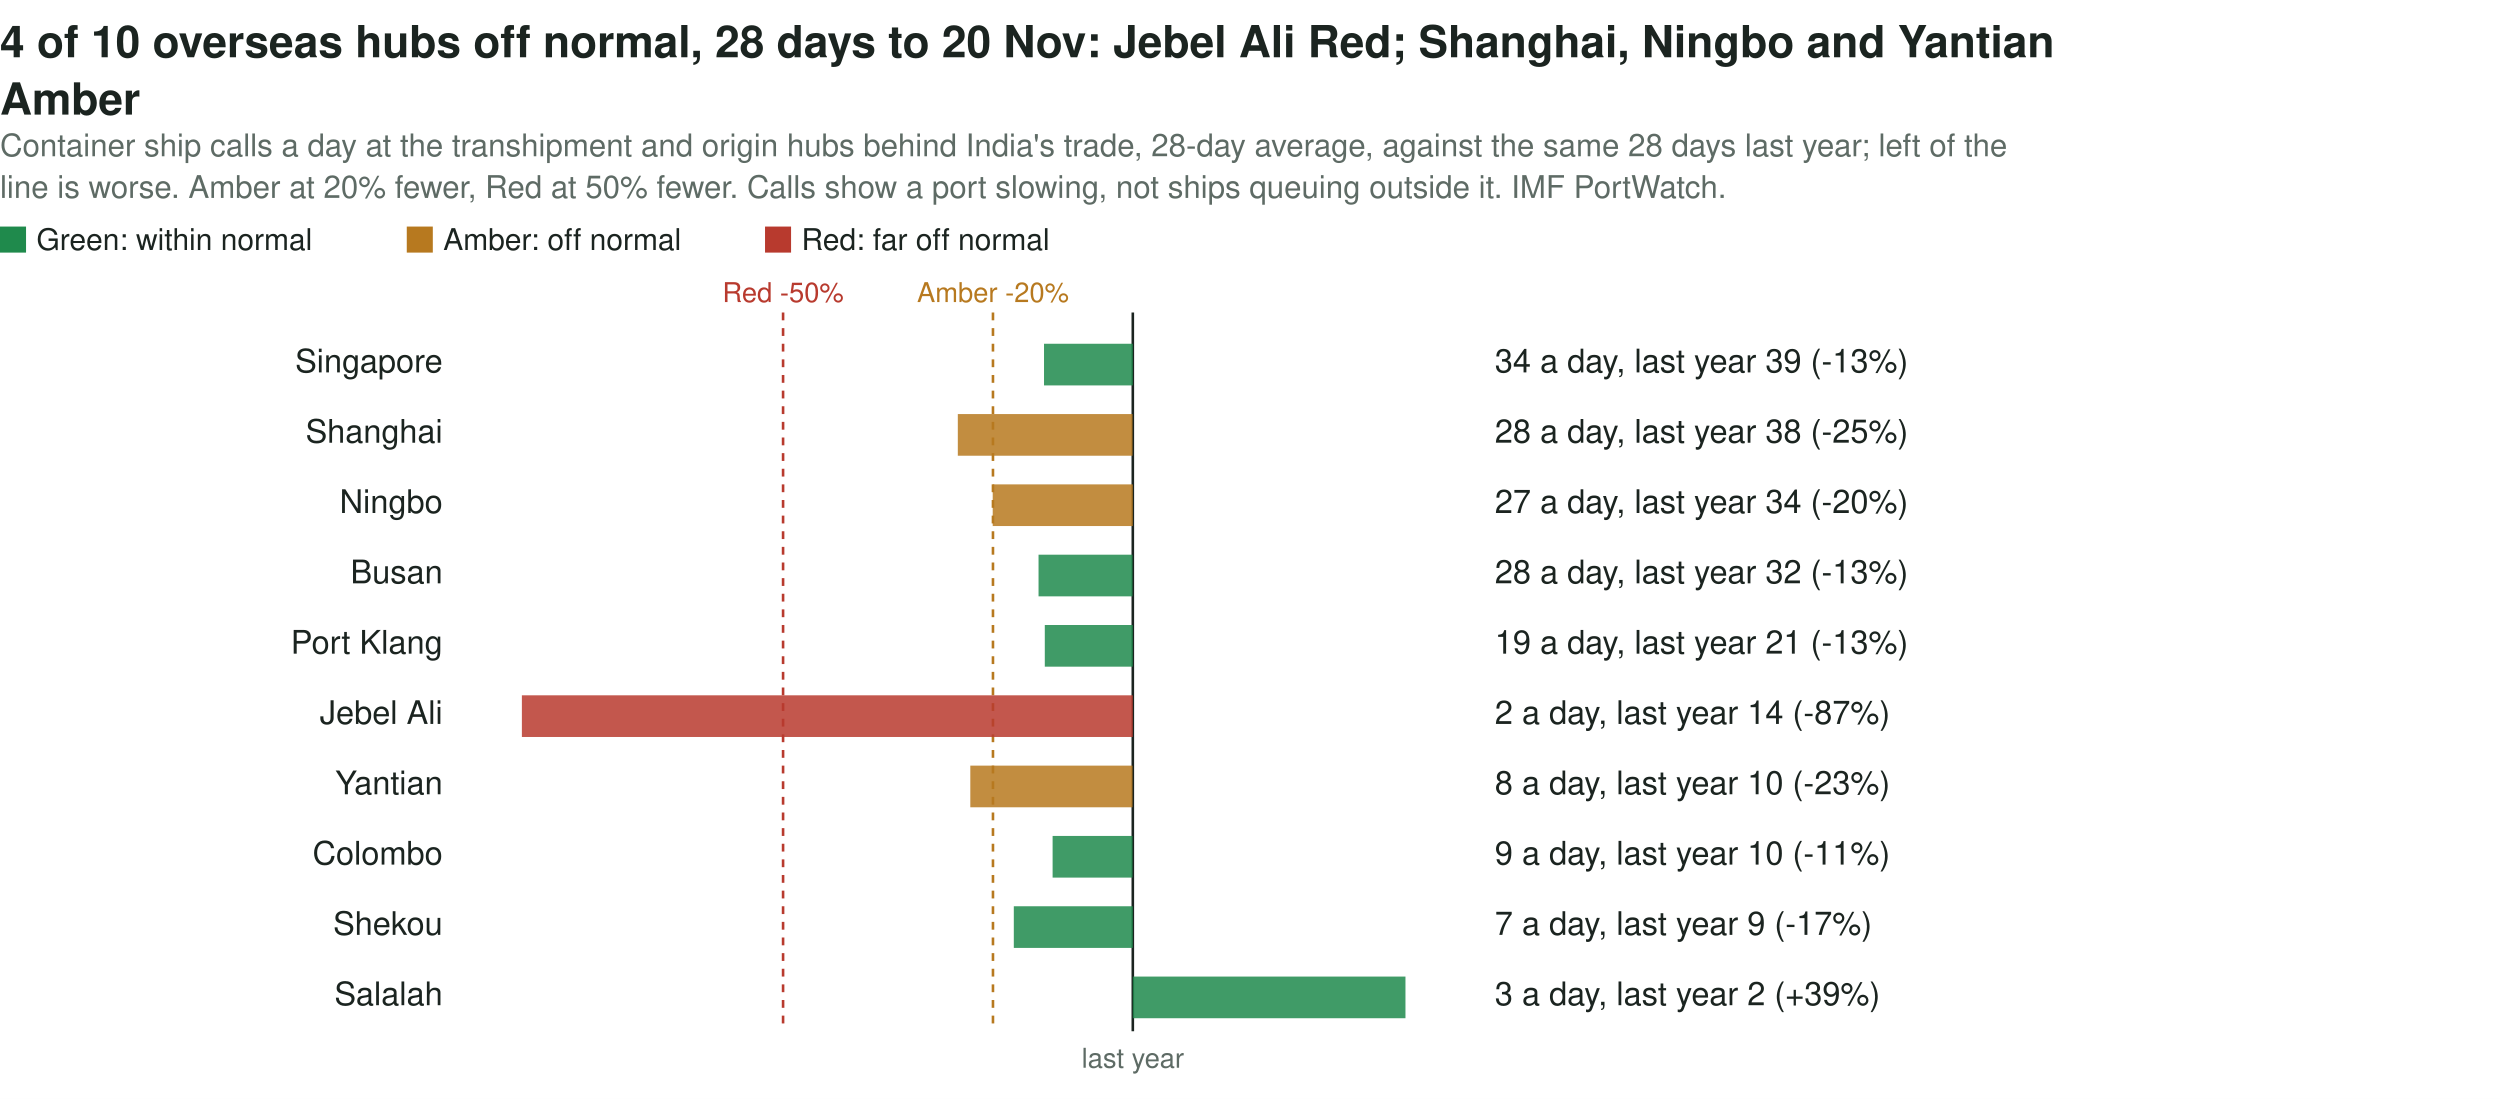
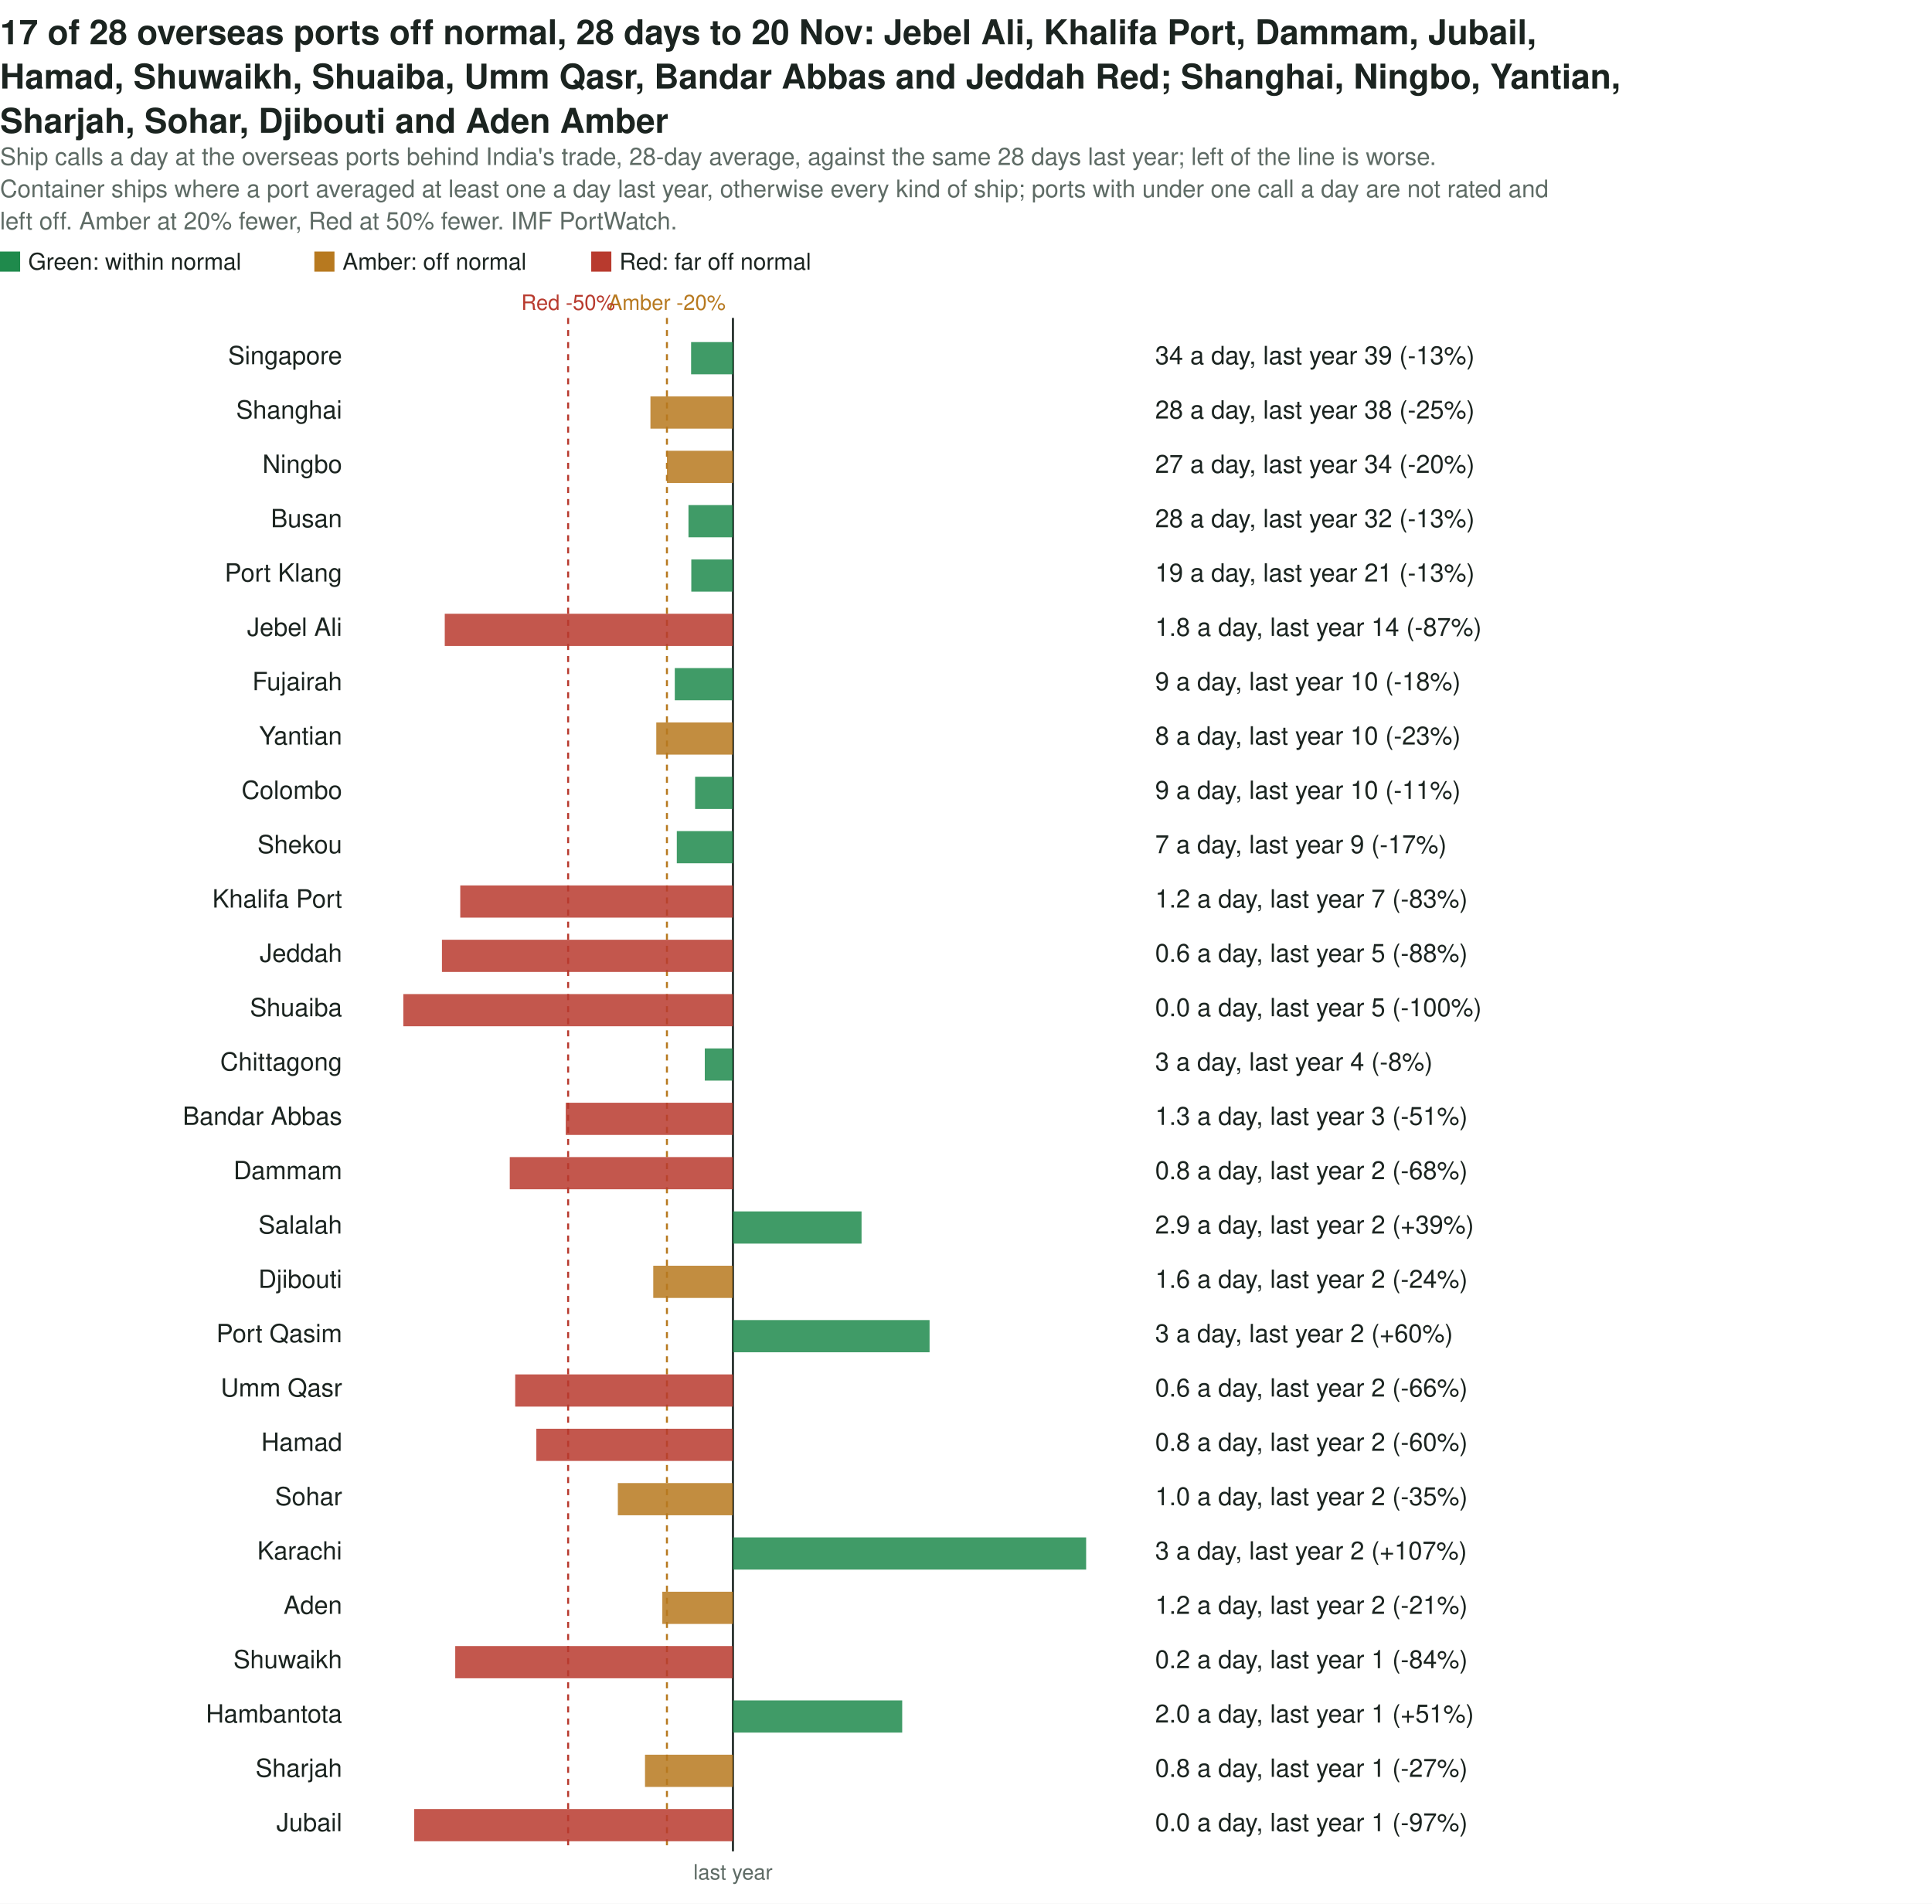
- <svg xmlns="http://www.w3.org/2000/svg" width="960" height="422" viewBox="0 0 960 422">
+ <svg xmlns="http://www.w3.org/2000/svg" width="960" height="946" viewBox="0 0 960 946">
  <rect width="100%" height="100%" fill="#fff" />
-   <text x="0" y="22" font-family="IBM Plex Sans,Helvetica,Arial,sans-serif" font-size="17" font-weight="700" fill="#1B2420">4 of 10 overseas hubs off normal, 28 days to 20 Nov: Jebel Ali Red; Shanghai, Ningbo and Yantian</text>
-   <text x="0" y="44" font-family="IBM Plex Sans,Helvetica,Arial,sans-serif" font-size="17" font-weight="700" fill="#1B2420">Amber</text>
-   <text x="0" y="60" font-family="IBM Plex Sans,Helvetica,Arial,sans-serif" font-size="12" fill="#5E6B65">Container ship calls a day at the transhipment and origin hubs behind India's trade, 28-day average, against the same 28 days last year; left of the</text>
-   <text x="0" y="76" font-family="IBM Plex Sans,Helvetica,Arial,sans-serif" font-size="12" fill="#5E6B65">line is worse. Amber at 20% fewer, Red at 50% fewer. Calls show a port slowing, not ships queuing outside it. IMF PortWatch.</text>
-   <rect x="0" y="87" width="10" height="10" fill="#1F8A4C" />
-   <text x="14" y="96" font-family="IBM Plex Sans,Helvetica,Arial,sans-serif" font-size="11.5" fill="#1B2420">Green: within normal</text>
-   <rect x="156.2" y="87" width="10" height="10" fill="#B7791F" />
-   <text x="170.2" y="96" font-family="IBM Plex Sans,Helvetica,Arial,sans-serif" font-size="11.5" fill="#1B2420">Amber: off normal</text>
-   <rect x="293.77" y="87" width="10" height="10" fill="#B83A2E" />
-   <text x="307.77" y="96" font-family="IBM Plex Sans,Helvetica,Arial,sans-serif" font-size="11.5" fill="#1B2420">Red: far off normal</text>
-   <line x1="381.3" y1="120" x2="381.3" y2="396" stroke="#B7791F" stroke-dasharray="3 3" />
-   <text x="381.3" y="116" text-anchor="middle" font-family="IBM Plex Sans,Helvetica,Arial,sans-serif" font-size="10.5" fill="#B7791F">Amber -20%</text>
-   <line x1="300.7" y1="120" x2="300.7" y2="396" stroke="#B83A2E" stroke-dasharray="3 3" />
-   <text x="300.7" y="116" text-anchor="middle" font-family="IBM Plex Sans,Helvetica,Arial,sans-serif" font-size="10.5" fill="#B83A2E">Red -50%</text>
-   <line x1="435.0" y1="120" x2="435.0" y2="396" stroke="#1B2420" />
-   <text x="435.0" y="410" text-anchor="middle" font-family="IBM Plex Sans,Helvetica,Arial,sans-serif" font-size="10.5" fill="#5E6B65">last year</text>
-   <text x="170" y="143" text-anchor="end" font-family="IBM Plex Sans,Helvetica,Arial,sans-serif" font-size="12.5" fill="#1B2420">Singapore</text>
-   <rect x="400.9" y="132" width="34.1" height="16" fill="#1F8A4C" opacity=".85" />
-   <text x="574" y="143" font-family="IBM Plex Sans,Helvetica,Arial,sans-serif" font-size="12.5" fill="#1B2420">34 a day, last year 39 (-13%)</text>
-   <text x="170" y="170" text-anchor="end" font-family="IBM Plex Sans,Helvetica,Arial,sans-serif" font-size="12.5" fill="#1B2420">Shanghai</text>
-   <rect x="367.8" y="159" width="67.1" height="16" fill="#B7791F" opacity=".85" />
-   <text x="574" y="170" font-family="IBM Plex Sans,Helvetica,Arial,sans-serif" font-size="12.5" fill="#1B2420">28 a day, last year 38 (-25%)</text>
-   <text x="170" y="197" text-anchor="end" font-family="IBM Plex Sans,Helvetica,Arial,sans-serif" font-size="12.5" fill="#1B2420">Ningbo</text>
-   <rect x="381.2" y="186" width="53.8" height="16" fill="#B7791F" opacity=".85" />
-   <text x="574" y="197" font-family="IBM Plex Sans,Helvetica,Arial,sans-serif" font-size="12.5" fill="#1B2420">27 a day, last year 34 (-20%)</text>
-   <text x="170" y="224" text-anchor="end" font-family="IBM Plex Sans,Helvetica,Arial,sans-serif" font-size="12.5" fill="#1B2420">Busan</text>
-   <rect x="398.8" y="213" width="36.1" height="16" fill="#1F8A4C" opacity=".85" />
-   <text x="574" y="224" font-family="IBM Plex Sans,Helvetica,Arial,sans-serif" font-size="12.5" fill="#1B2420">28 a day, last year 32 (-13%)</text>
-   <text x="170" y="251" text-anchor="end" font-family="IBM Plex Sans,Helvetica,Arial,sans-serif" font-size="12.5" fill="#1B2420">Port Klang</text>
-   <rect x="401.2" y="240" width="33.8" height="16" fill="#1F8A4C" opacity=".85" />
-   <text x="574" y="251" font-family="IBM Plex Sans,Helvetica,Arial,sans-serif" font-size="12.5" fill="#1B2420">19 a day, last year 21 (-13%)</text>
-   <text x="170" y="278" text-anchor="end" font-family="IBM Plex Sans,Helvetica,Arial,sans-serif" font-size="12.5" fill="#1B2420">Jebel Ali</text>
-   <rect x="200.4" y="267" width="234.6" height="16" fill="#B83A2E" opacity=".85" />
-   <text x="574" y="278" font-family="IBM Plex Sans,Helvetica,Arial,sans-serif" font-size="12.5" fill="#1B2420">2 a day, last year 14 (-87%)</text>
-   <text x="170" y="305" text-anchor="end" font-family="IBM Plex Sans,Helvetica,Arial,sans-serif" font-size="12.5" fill="#1B2420">Yantian</text>
-   <rect x="372.6" y="294" width="62.3" height="16" fill="#B7791F" opacity=".85" />
-   <text x="574" y="305" font-family="IBM Plex Sans,Helvetica,Arial,sans-serif" font-size="12.5" fill="#1B2420">8 a day, last year 10 (-23%)</text>
-   <text x="170" y="332" text-anchor="end" font-family="IBM Plex Sans,Helvetica,Arial,sans-serif" font-size="12.5" fill="#1B2420">Colombo</text>
-   <rect x="404.2" y="321" width="30.7" height="16" fill="#1F8A4C" opacity=".85" />
-   <text x="574" y="332" font-family="IBM Plex Sans,Helvetica,Arial,sans-serif" font-size="12.5" fill="#1B2420">9 a day, last year 10 (-11%)</text>
-   <text x="170" y="359" text-anchor="end" font-family="IBM Plex Sans,Helvetica,Arial,sans-serif" font-size="12.5" fill="#1B2420">Shekou</text>
-   <rect x="389.3" y="348" width="45.7" height="16" fill="#1F8A4C" opacity=".85" />
-   <text x="574" y="359" font-family="IBM Plex Sans,Helvetica,Arial,sans-serif" font-size="12.5" fill="#1B2420">7 a day, last year 9 (-17%)</text>
-   <text x="170" y="386" text-anchor="end" font-family="IBM Plex Sans,Helvetica,Arial,sans-serif" font-size="12.5" fill="#1B2420">Salalah</text>
-   <rect x="435.0" y="375" width="104.7" height="16" fill="#1F8A4C" opacity=".85" />
-   <text x="574" y="386" font-family="IBM Plex Sans,Helvetica,Arial,sans-serif" font-size="12.5" fill="#1B2420">3 a day, last year 2 (+39%)</text>
+   <text x="0" y="22" font-family="IBM Plex Sans,Helvetica,Arial,sans-serif" font-size="17" font-weight="700" fill="#1B2420">17 of 28 overseas ports off normal, 28 days to 20 Nov: Jebel Ali, Khalifa Port, Dammam, Jubail,</text>
+   <text x="0" y="44" font-family="IBM Plex Sans,Helvetica,Arial,sans-serif" font-size="17" font-weight="700" fill="#1B2420">Hamad, Shuwaikh, Shuaiba, Umm Qasr, Bandar Abbas and Jeddah Red; Shanghai, Ningbo, Yantian,</text>
+   <text x="0" y="66" font-family="IBM Plex Sans,Helvetica,Arial,sans-serif" font-size="17" font-weight="700" fill="#1B2420">Sharjah, Sohar, Djibouti and Aden Amber</text>
+   <text x="0" y="82" font-family="IBM Plex Sans,Helvetica,Arial,sans-serif" font-size="12" fill="#5E6B65">Ship calls a day at the overseas ports behind India's trade, 28-day average, against the same 28 days last year; left of the line is worse.</text>
+   <text x="0" y="98" font-family="IBM Plex Sans,Helvetica,Arial,sans-serif" font-size="12" fill="#5E6B65">Container ships where a port averaged at least one a day last year, otherwise every kind of ship; ports with under one call a day are not rated and</text>
+   <text x="0" y="114" font-family="IBM Plex Sans,Helvetica,Arial,sans-serif" font-size="12" fill="#5E6B65">left off. Amber at 20% fewer, Red at 50% fewer. IMF PortWatch.</text>
+   <rect x="0" y="125" width="10" height="10" fill="#1F8A4C" />
+   <text x="14" y="134" font-family="IBM Plex Sans,Helvetica,Arial,sans-serif" font-size="11.5" fill="#1B2420">Green: within normal</text>
+   <rect x="156.2" y="125" width="10" height="10" fill="#B7791F" />
+   <text x="170.2" y="134" font-family="IBM Plex Sans,Helvetica,Arial,sans-serif" font-size="11.5" fill="#1B2420">Amber: off normal</text>
+   <rect x="293.77" y="125" width="10" height="10" fill="#B83A2E" />
+   <text x="307.77" y="134" font-family="IBM Plex Sans,Helvetica,Arial,sans-serif" font-size="11.5" fill="#1B2420">Red: far off normal</text>
+   <line x1="331.4" y1="158" x2="331.4" y2="920" stroke="#B7791F" stroke-dasharray="3 3" />
+   <text x="331.4" y="154" text-anchor="middle" font-family="IBM Plex Sans,Helvetica,Arial,sans-serif" font-size="10.5" fill="#B7791F">Amber -20%</text>
+   <line x1="282.3" y1="158" x2="282.3" y2="920" stroke="#B83A2E" stroke-dasharray="3 3" />
+   <text x="282.3" y="154" text-anchor="middle" font-family="IBM Plex Sans,Helvetica,Arial,sans-serif" font-size="10.5" fill="#B83A2E">Red -50%</text>
+   <line x1="364.2" y1="158" x2="364.2" y2="920" stroke="#1B2420" />
+   <text x="364.2" y="934" text-anchor="middle" font-family="IBM Plex Sans,Helvetica,Arial,sans-serif" font-size="10.5" fill="#5E6B65">last year</text>
+   <text x="170" y="181" text-anchor="end" font-family="IBM Plex Sans,Helvetica,Arial,sans-serif" font-size="12.5" fill="#1B2420">Singapore</text>
+   <rect x="343.4" y="170" width="20.8" height="16" fill="#1F8A4C" opacity=".85" />
+   <text x="574" y="181" font-family="IBM Plex Sans,Helvetica,Arial,sans-serif" font-size="12.5" fill="#1B2420">34 a day, last year 39 (-13%)</text>
+   <text x="170" y="208" text-anchor="end" font-family="IBM Plex Sans,Helvetica,Arial,sans-serif" font-size="12.5" fill="#1B2420">Shanghai</text>
+   <rect x="323.2" y="197" width="40.9" height="16" fill="#B7791F" opacity=".85" />
+   <text x="574" y="208" font-family="IBM Plex Sans,Helvetica,Arial,sans-serif" font-size="12.5" fill="#1B2420">28 a day, last year 38 (-25%)</text>
+   <text x="170" y="235" text-anchor="end" font-family="IBM Plex Sans,Helvetica,Arial,sans-serif" font-size="12.5" fill="#1B2420">Ningbo</text>
+   <rect x="331.4" y="224" width="32.8" height="16" fill="#B7791F" opacity=".85" />
+   <text x="574" y="235" font-family="IBM Plex Sans,Helvetica,Arial,sans-serif" font-size="12.5" fill="#1B2420">27 a day, last year 34 (-20%)</text>
+   <text x="170" y="262" text-anchor="end" font-family="IBM Plex Sans,Helvetica,Arial,sans-serif" font-size="12.5" fill="#1B2420">Busan</text>
+   <rect x="342.1" y="251" width="22.0" height="16" fill="#1F8A4C" opacity=".85" />
+   <text x="574" y="262" font-family="IBM Plex Sans,Helvetica,Arial,sans-serif" font-size="12.5" fill="#1B2420">28 a day, last year 32 (-13%)</text>
+   <text x="170" y="289" text-anchor="end" font-family="IBM Plex Sans,Helvetica,Arial,sans-serif" font-size="12.5" fill="#1B2420">Port Klang</text>
+   <rect x="343.5" y="278" width="20.6" height="16" fill="#1F8A4C" opacity=".85" />
+   <text x="574" y="289" font-family="IBM Plex Sans,Helvetica,Arial,sans-serif" font-size="12.5" fill="#1B2420">19 a day, last year 21 (-13%)</text>
+   <text x="170" y="316" text-anchor="end" font-family="IBM Plex Sans,Helvetica,Arial,sans-serif" font-size="12.5" fill="#1B2420">Jebel Ali</text>
+   <rect x="221.0" y="305" width="143.1" height="16" fill="#B83A2E" opacity=".85" />
+   <text x="574" y="316" font-family="IBM Plex Sans,Helvetica,Arial,sans-serif" font-size="12.5" fill="#1B2420">1.8 a day, last year 14 (-87%)</text>
+   <text x="170" y="343" text-anchor="end" font-family="IBM Plex Sans,Helvetica,Arial,sans-serif" font-size="12.5" fill="#1B2420">Fujairah</text>
+   <rect x="335.3" y="332" width="28.8" height="16" fill="#1F8A4C" opacity=".85" />
+   <text x="574" y="343" font-family="IBM Plex Sans,Helvetica,Arial,sans-serif" font-size="12.5" fill="#1B2420">9 a day, last year 10 (-18%)</text>
+   <text x="170" y="370" text-anchor="end" font-family="IBM Plex Sans,Helvetica,Arial,sans-serif" font-size="12.5" fill="#1B2420">Yantian</text>
+   <rect x="326.1" y="359" width="38.0" height="16" fill="#B7791F" opacity=".85" />
+   <text x="574" y="370" font-family="IBM Plex Sans,Helvetica,Arial,sans-serif" font-size="12.5" fill="#1B2420">8 a day, last year 10 (-23%)</text>
+   <text x="170" y="397" text-anchor="end" font-family="IBM Plex Sans,Helvetica,Arial,sans-serif" font-size="12.5" fill="#1B2420">Colombo</text>
+   <rect x="345.4" y="386" width="18.7" height="16" fill="#1F8A4C" opacity=".85" />
+   <text x="574" y="397" font-family="IBM Plex Sans,Helvetica,Arial,sans-serif" font-size="12.5" fill="#1B2420">9 a day, last year 10 (-11%)</text>
+   <text x="170" y="424" text-anchor="end" font-family="IBM Plex Sans,Helvetica,Arial,sans-serif" font-size="12.5" fill="#1B2420">Shekou</text>
+   <rect x="336.3" y="413" width="27.9" height="16" fill="#1F8A4C" opacity=".85" />
+   <text x="574" y="424" font-family="IBM Plex Sans,Helvetica,Arial,sans-serif" font-size="12.5" fill="#1B2420">7 a day, last year 9 (-17%)</text>
+   <text x="170" y="451" text-anchor="end" font-family="IBM Plex Sans,Helvetica,Arial,sans-serif" font-size="12.5" fill="#1B2420">Khalifa Port</text>
+   <rect x="228.7" y="440" width="135.5" height="16" fill="#B83A2E" opacity=".85" />
+   <text x="574" y="451" font-family="IBM Plex Sans,Helvetica,Arial,sans-serif" font-size="12.5" fill="#1B2420">1.2 a day, last year 7 (-83%)</text>
+   <text x="170" y="478" text-anchor="end" font-family="IBM Plex Sans,Helvetica,Arial,sans-serif" font-size="12.5" fill="#1B2420">Jeddah</text>
+   <rect x="219.6" y="467" width="144.5" height="16" fill="#B83A2E" opacity=".85" />
+   <text x="574" y="478" font-family="IBM Plex Sans,Helvetica,Arial,sans-serif" font-size="12.5" fill="#1B2420">0.6 a day, last year 5 (-88%)</text>
+   <text x="170" y="505" text-anchor="end" font-family="IBM Plex Sans,Helvetica,Arial,sans-serif" font-size="12.5" fill="#1B2420">Shuaiba</text>
+   <rect x="200.4" y="494" width="163.8" height="16" fill="#B83A2E" opacity=".85" />
+   <text x="574" y="505" font-family="IBM Plex Sans,Helvetica,Arial,sans-serif" font-size="12.5" fill="#1B2420">0.0 a day, last year 5 (-100%)</text>
+   <text x="170" y="532" text-anchor="end" font-family="IBM Plex Sans,Helvetica,Arial,sans-serif" font-size="12.5" fill="#1B2420">Chittagong</text>
+   <rect x="350.2" y="521" width="13.9" height="16" fill="#1F8A4C" opacity=".85" />
+   <text x="574" y="532" font-family="IBM Plex Sans,Helvetica,Arial,sans-serif" font-size="12.5" fill="#1B2420">3 a day, last year 4 (-8%)</text>
+   <text x="170" y="559" text-anchor="end" font-family="IBM Plex Sans,Helvetica,Arial,sans-serif" font-size="12.5" fill="#1B2420">Bandar Abbas</text>
+   <rect x="281.1" y="548" width="83.0" height="16" fill="#B83A2E" opacity=".85" />
+   <text x="574" y="559" font-family="IBM Plex Sans,Helvetica,Arial,sans-serif" font-size="12.5" fill="#1B2420">1.3 a day, last year 3 (-51%)</text>
+   <text x="170" y="586" text-anchor="end" font-family="IBM Plex Sans,Helvetica,Arial,sans-serif" font-size="12.5" fill="#1B2420">Dammam</text>
+   <rect x="253.3" y="575" width="110.9" height="16" fill="#B83A2E" opacity=".85" />
+   <text x="574" y="586" font-family="IBM Plex Sans,Helvetica,Arial,sans-serif" font-size="12.5" fill="#1B2420">0.8 a day, last year 2 (-68%)</text>
+   <text x="170" y="613" text-anchor="end" font-family="IBM Plex Sans,Helvetica,Arial,sans-serif" font-size="12.5" fill="#1B2420">Salalah</text>
+   <rect x="364.2" y="602" width="63.9" height="16" fill="#1F8A4C" opacity=".85" />
+   <text x="574" y="613" font-family="IBM Plex Sans,Helvetica,Arial,sans-serif" font-size="12.5" fill="#1B2420">2.9 a day, last year 2 (+39%)</text>
+   <text x="170" y="640" text-anchor="end" font-family="IBM Plex Sans,Helvetica,Arial,sans-serif" font-size="12.5" fill="#1B2420">Djibouti</text>
+   <rect x="324.6" y="629" width="39.5" height="16" fill="#B7791F" opacity=".85" />
+   <text x="574" y="640" font-family="IBM Plex Sans,Helvetica,Arial,sans-serif" font-size="12.5" fill="#1B2420">1.6 a day, last year 2 (-24%)</text>
+   <text x="170" y="667" text-anchor="end" font-family="IBM Plex Sans,Helvetica,Arial,sans-serif" font-size="12.5" fill="#1B2420">Port Qasim</text>
+   <rect x="364.2" y="656" width="97.7" height="16" fill="#1F8A4C" opacity=".85" />
+   <text x="574" y="667" font-family="IBM Plex Sans,Helvetica,Arial,sans-serif" font-size="12.5" fill="#1B2420">3 a day, last year 2 (+60%)</text>
+   <text x="170" y="694" text-anchor="end" font-family="IBM Plex Sans,Helvetica,Arial,sans-serif" font-size="12.5" fill="#1B2420">Umm Qasr</text>
+   <rect x="256.0" y="683" width="108.2" height="16" fill="#B83A2E" opacity=".85" />
+   <text x="574" y="694" font-family="IBM Plex Sans,Helvetica,Arial,sans-serif" font-size="12.5" fill="#1B2420">0.6 a day, last year 2 (-66%)</text>
+   <text x="170" y="721" text-anchor="end" font-family="IBM Plex Sans,Helvetica,Arial,sans-serif" font-size="12.5" fill="#1B2420">Hamad</text>
+   <rect x="266.5" y="710" width="97.6" height="16" fill="#B83A2E" opacity=".85" />
+   <text x="574" y="721" font-family="IBM Plex Sans,Helvetica,Arial,sans-serif" font-size="12.5" fill="#1B2420">0.8 a day, last year 2 (-60%)</text>
+   <text x="170" y="748" text-anchor="end" font-family="IBM Plex Sans,Helvetica,Arial,sans-serif" font-size="12.5" fill="#1B2420">Sohar</text>
+   <rect x="307.0" y="737" width="57.1" height="16" fill="#B7791F" opacity=".85" />
+   <text x="574" y="748" font-family="IBM Plex Sans,Helvetica,Arial,sans-serif" font-size="12.5" fill="#1B2420">1.0 a day, last year 2 (-35%)</text>
+   <text x="170" y="775" text-anchor="end" font-family="IBM Plex Sans,Helvetica,Arial,sans-serif" font-size="12.5" fill="#1B2420">Karachi</text>
+   <rect x="364.2" y="764" width="175.5" height="16" fill="#1F8A4C" opacity=".85" />
+   <text x="574" y="775" font-family="IBM Plex Sans,Helvetica,Arial,sans-serif" font-size="12.5" fill="#1B2420">3 a day, last year 2 (+107%)</text>
+   <text x="170" y="802" text-anchor="end" font-family="IBM Plex Sans,Helvetica,Arial,sans-serif" font-size="12.5" fill="#1B2420">Aden</text>
+   <rect x="329.1" y="791" width="35.1" height="16" fill="#B7791F" opacity=".85" />
+   <text x="574" y="802" font-family="IBM Plex Sans,Helvetica,Arial,sans-serif" font-size="12.5" fill="#1B2420">1.2 a day, last year 2 (-21%)</text>
+   <text x="170" y="829" text-anchor="end" font-family="IBM Plex Sans,Helvetica,Arial,sans-serif" font-size="12.5" fill="#1B2420">Shuwaikh</text>
+   <rect x="226.2" y="818" width="137.9" height="16" fill="#B83A2E" opacity=".85" />
+   <text x="574" y="829" font-family="IBM Plex Sans,Helvetica,Arial,sans-serif" font-size="12.5" fill="#1B2420">0.2 a day, last year 1 (-84%)</text>
+   <text x="170" y="856" text-anchor="end" font-family="IBM Plex Sans,Helvetica,Arial,sans-serif" font-size="12.5" fill="#1B2420">Hambantota</text>
+   <rect x="364.2" y="845" width="84.1" height="16" fill="#1F8A4C" opacity=".85" />
+   <text x="574" y="856" font-family="IBM Plex Sans,Helvetica,Arial,sans-serif" font-size="12.5" fill="#1B2420">2.0 a day, last year 1 (+51%)</text>
+   <text x="170" y="883" text-anchor="end" font-family="IBM Plex Sans,Helvetica,Arial,sans-serif" font-size="12.5" fill="#1B2420">Sharjah</text>
+   <rect x="320.5" y="872" width="43.7" height="16" fill="#B7791F" opacity=".85" />
+   <text x="574" y="883" font-family="IBM Plex Sans,Helvetica,Arial,sans-serif" font-size="12.5" fill="#1B2420">0.8 a day, last year 1 (-27%)</text>
+   <text x="170" y="910" text-anchor="end" font-family="IBM Plex Sans,Helvetica,Arial,sans-serif" font-size="12.5" fill="#1B2420">Jubail</text>
+   <rect x="205.8" y="899" width="158.3" height="16" fill="#B83A2E" opacity=".85" />
+   <text x="574" y="910" font-family="IBM Plex Sans,Helvetica,Arial,sans-serif" font-size="12.5" fill="#1B2420">0.0 a day, last year 1 (-97%)</text>
</svg>
